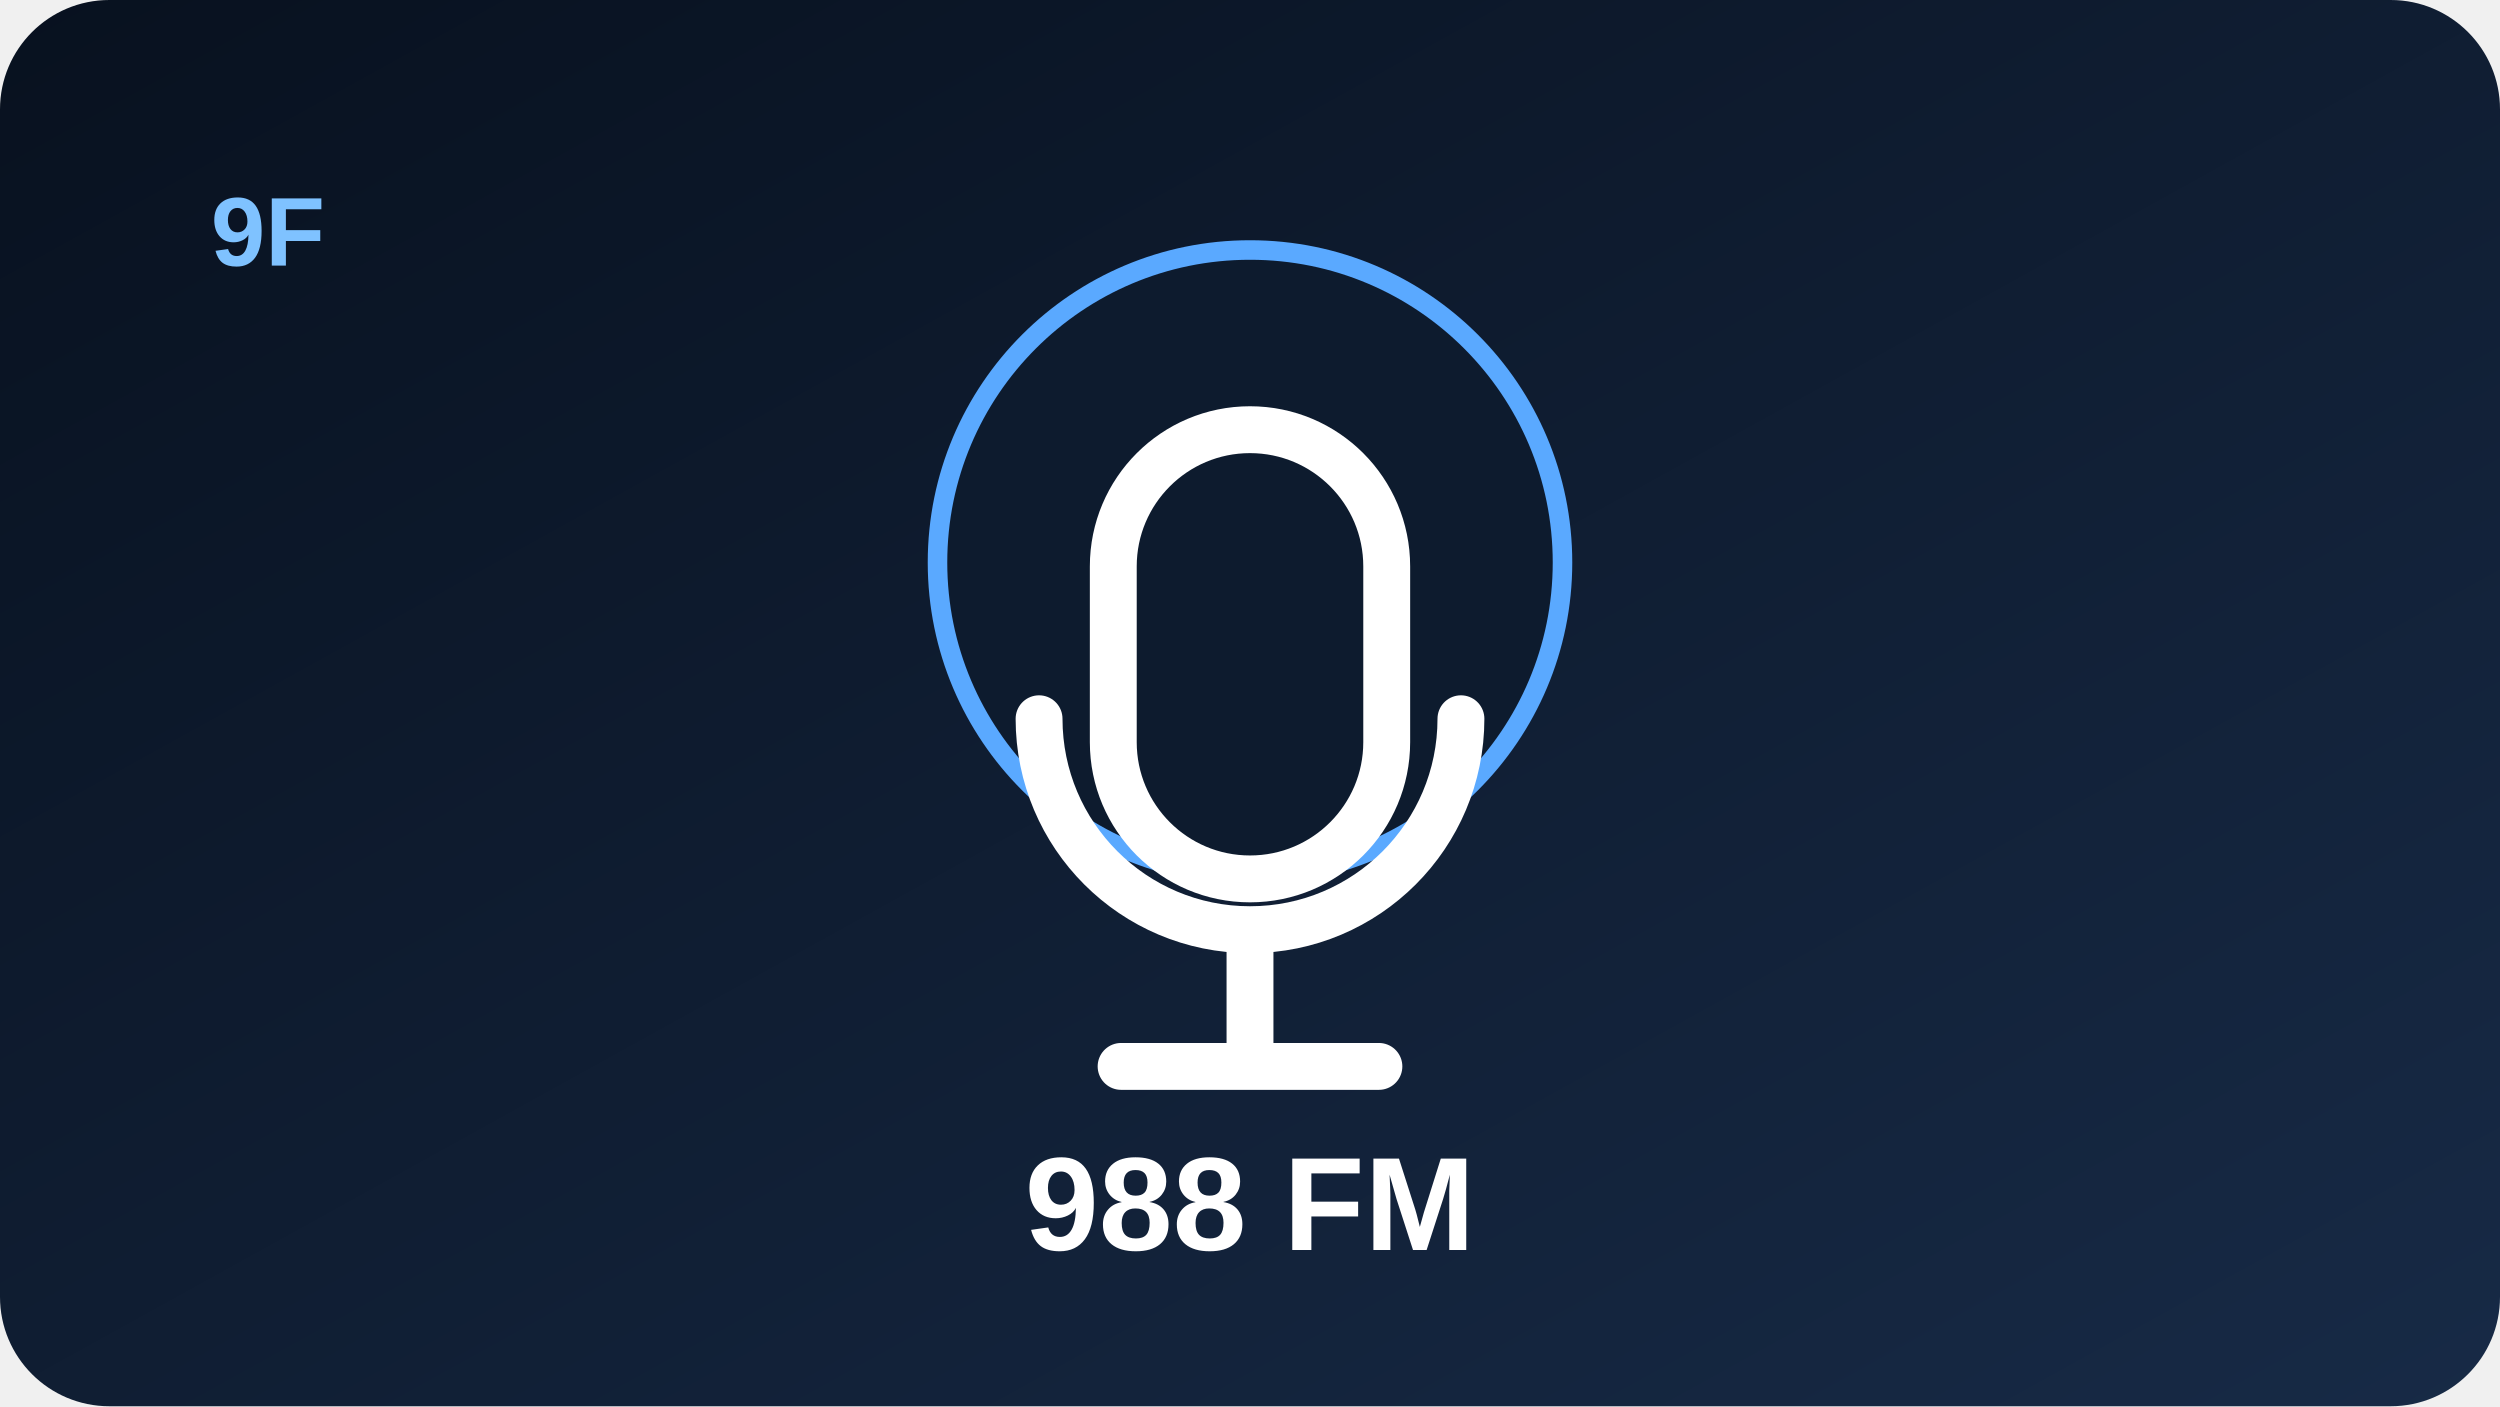
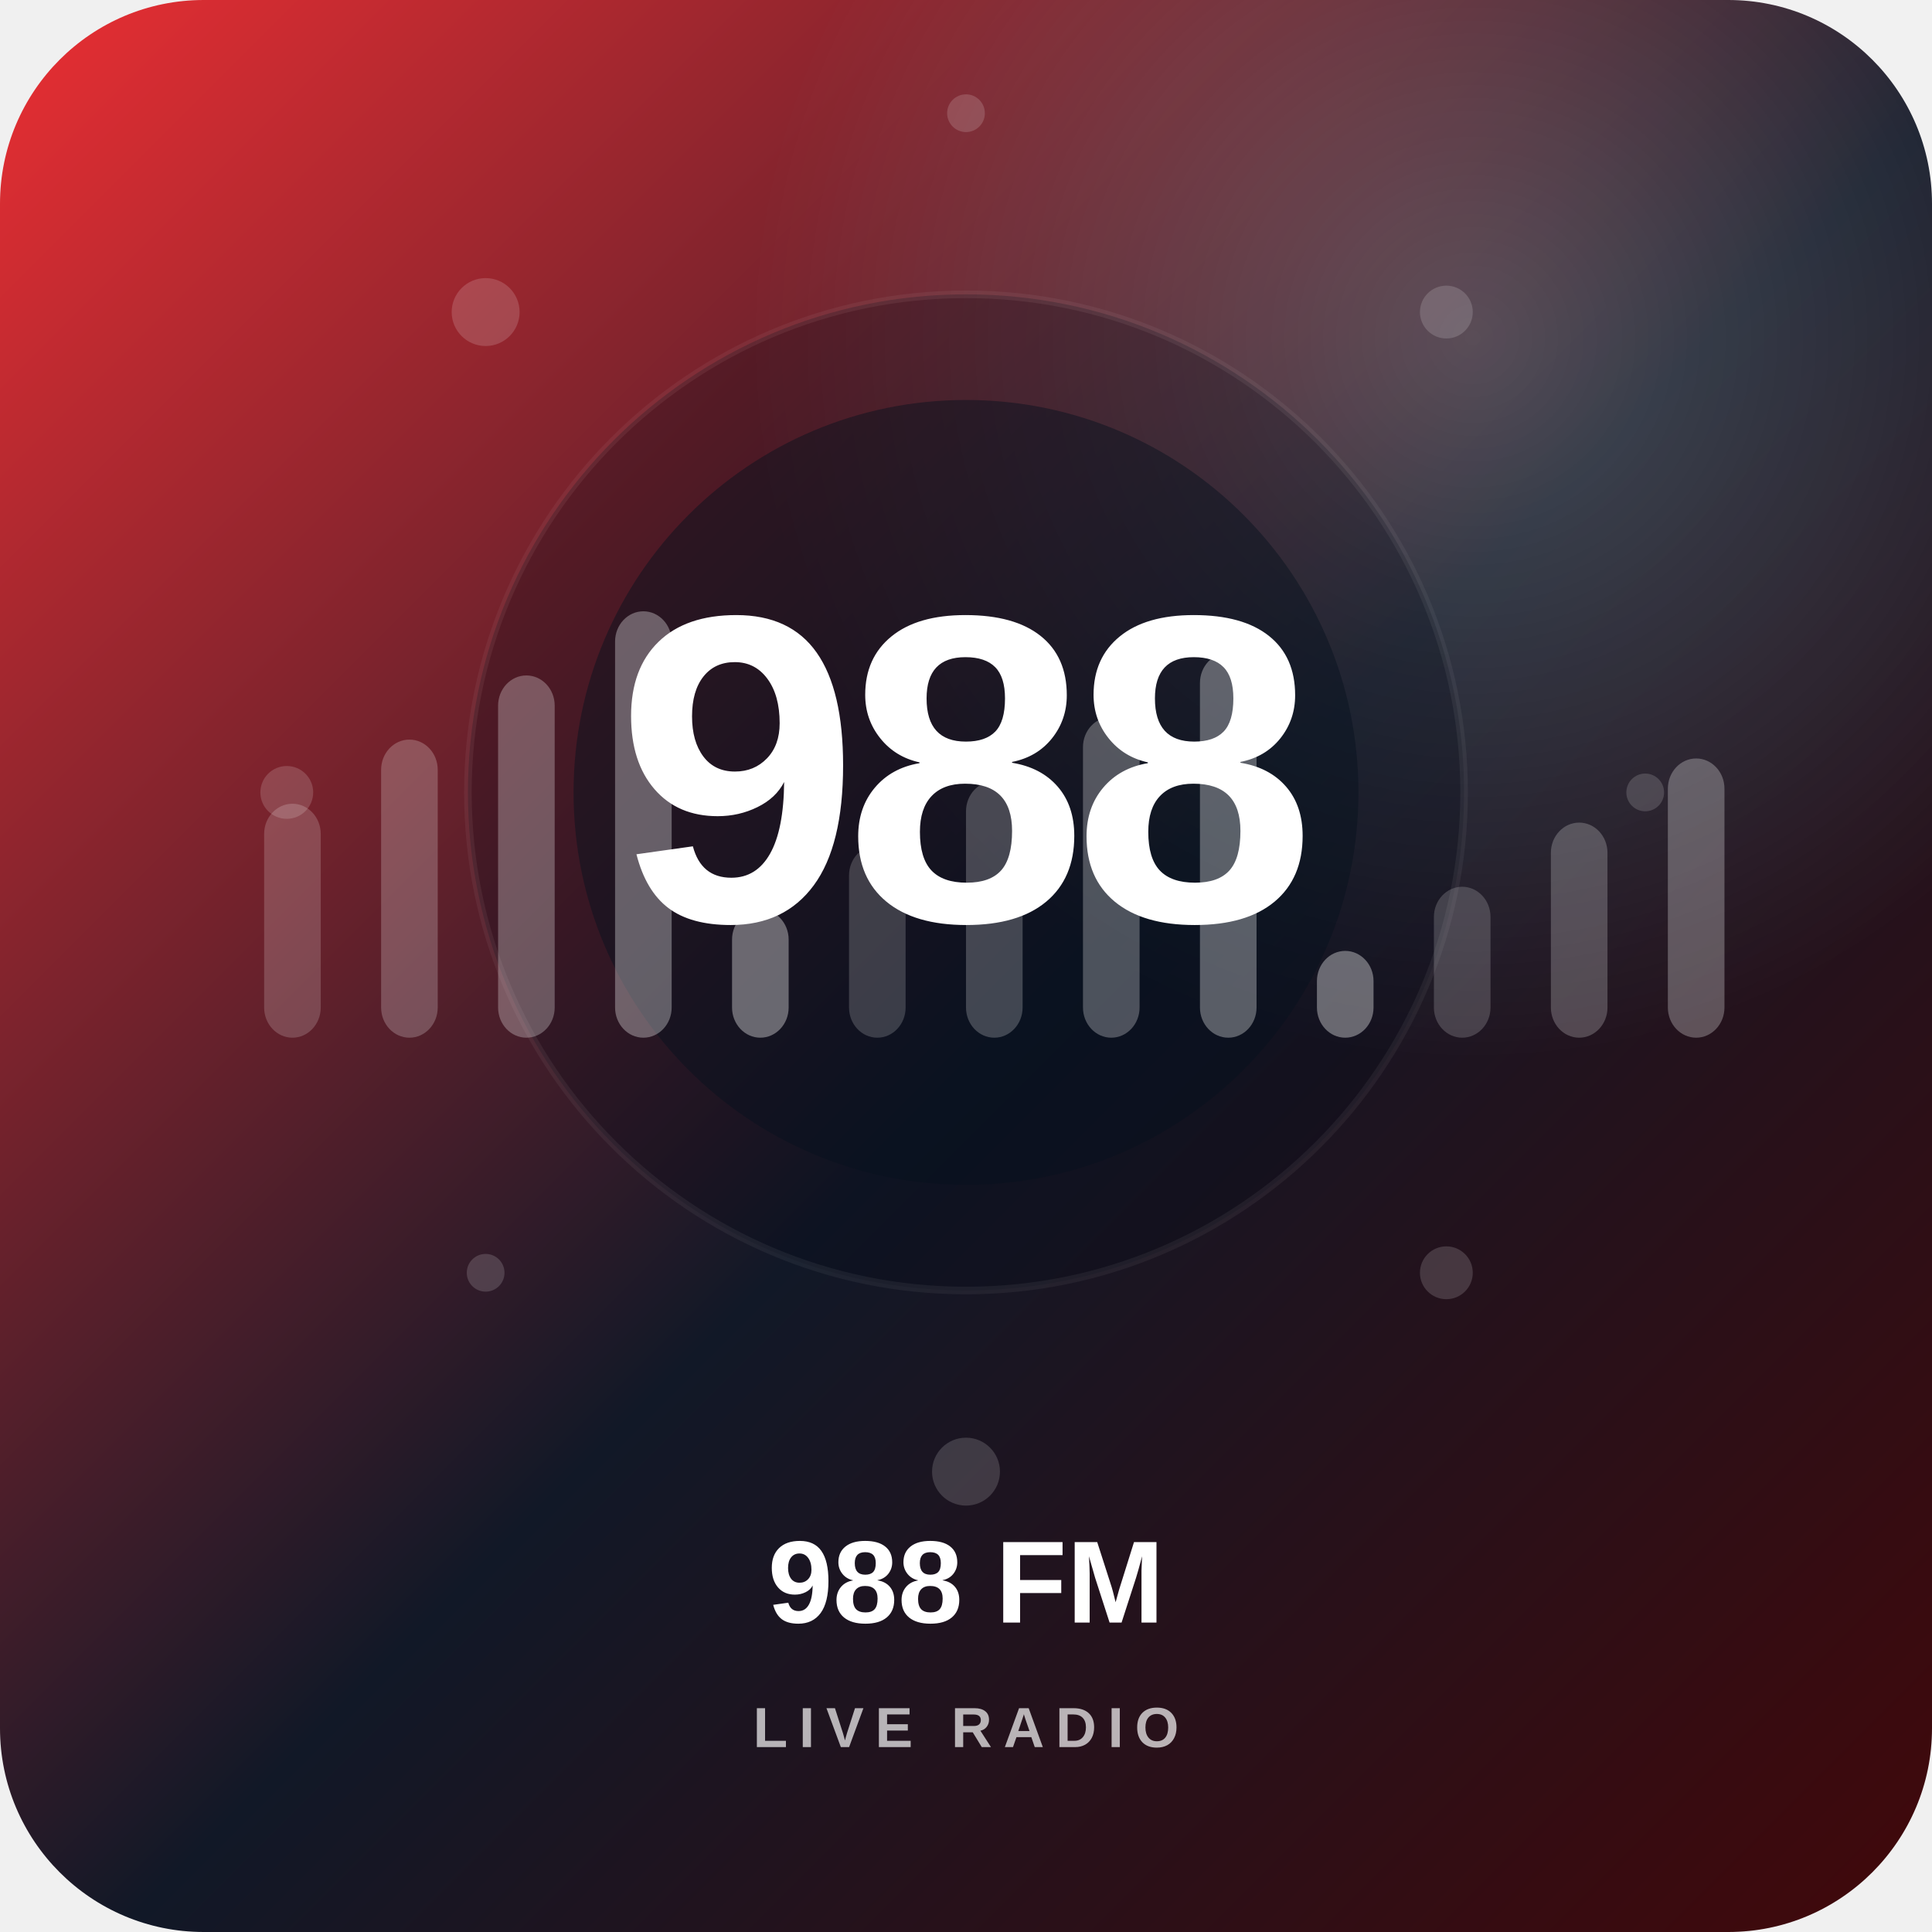
- <svg xmlns="http://www.w3.org/2000/svg" width="640" height="360" viewBox="0 0 640 360">
+ <svg xmlns="http://www.w3.org/2000/svg" width="512" height="512" viewBox="0 0 512 512">
  <defs>
    <linearGradient id="g" x1="0" y1="0" x2="1" y2="1">
-       <stop stop-color="#08111f" />
-       <stop offset="1" stop-color="#172a46" />
+       <stop stop-color="#ee2f33" />
+       <stop offset=".53" stop-color="#111827" />
+       <stop offset="1" stop-color="#42080a" />
    </linearGradient>
+     <radialGradient id="r">
+       <stop stop-color="#fff" stop-opacity=".22" />
+       <stop offset="1" stop-color="#fff" stop-opacity="0" />
+     </radialGradient>
  </defs>
-   <rect width="640" height="360" rx="28" fill="url(#g)" />
-   <circle cx="320" cy="144" r="80" fill="#0d1b2e" stroke="#5aa9ff" stroke-width="5" />
-   <path d="M285 145a35 35 0 0 1 70 0v45a35 35 0 0 1-70 0z" fill="none" stroke="#ffffff" stroke-width="12" stroke-linecap="round" />
-   <path d="M266 184a54 54 0 0 0 108 0M320 238v35M287 273h66" fill="none" stroke="#ffffff" stroke-width="12" stroke-linecap="round" />
-   <text x="320" y="320" fill="#ffffff" font-family="Arial,Helvetica,sans-serif" font-size="34" font-weight="700" text-anchor="middle">988 FM</text>
-   <text x="54" y="68" fill="#7fc2ff" font-family="Arial,Helvetica,sans-serif" font-size="25" font-weight="700">9F</text>
+   <rect width="512" height="512" rx="54" fill="url(#g)" />
+   <circle cx="390" cy="90" r="190" fill="url(#r)" />
+   <circle cx="436.0" cy="210.0" r="5" fill="white" opacity=".16" />
+   <circle cx="383.3" cy="337.3" r="7" fill="white" opacity=".16" />
+   <circle cx="256.0" cy="390.0" r="9" fill="white" opacity=".16" />
+   <circle cx="128.7" cy="337.3" r="5" fill="white" opacity=".16" />
+   <circle cx="76.0" cy="210.0" r="7" fill="white" opacity=".16" />
+   <circle cx="128.7" cy="82.7" r="9" fill="white" opacity=".16" />
+   <circle cx="256.0" cy="30.0" r="5" fill="white" opacity=".16" />
+   <circle cx="383.3" cy="82.7" r="7" fill="white" opacity=".16" />
+   <circle cx="256" cy="210" r="132" fill="#030814" opacity=".29" stroke="#fff" stroke-opacity=".18" stroke-width="2" />
+   <circle cx="256" cy="210" r="104" fill="#07101d" opacity=".48" />
+   <text x="256" y="244" fill="#fff" font-family="Arial,Helvetica,sans-serif" font-size="116" font-weight="900" text-anchor="middle" letter-spacing="-4">988</text>
+   <rect x="70" y="213" width="15" height="62" rx="8" fill="white" opacity="0.18" />
+   <rect x="101" y="196" width="15" height="79" rx="8" fill="white" opacity="0.22" />
+   <rect x="132" y="179" width="15" height="96" rx="8" fill="white" opacity="0.27" />
+   <rect x="163" y="162" width="15" height="113" rx="8" fill="white" opacity="0.32" />
+   <rect x="194" y="241" width="15" height="34" rx="8" fill="white" opacity="0.36" />
+   <rect x="225" y="224" width="15" height="51" rx="8" fill="white" opacity="0.18" />
+   <rect x="256" y="207" width="15" height="68" rx="8" fill="white" opacity="0.22" />
+   <rect x="287" y="190" width="15" height="85" rx="8" fill="white" opacity="0.27" />
+   <rect x="318" y="173" width="15" height="102" rx="8" fill="white" opacity="0.32" />
+   <rect x="349" y="252" width="15" height="23" rx="8" fill="white" opacity="0.36" />
+   <rect x="380" y="235" width="15" height="40" rx="8" fill="white" opacity="0.18" />
+   <rect x="411" y="218" width="15" height="57" rx="8" fill="white" opacity="0.22" />
+   <rect x="442" y="201" width="15" height="74" rx="8" fill="white" opacity="0.27" />
+   <text x="256" y="430" fill="#fff" font-family="Arial,Helvetica,sans-serif" font-size="31" font-weight="900" text-anchor="middle">988 FM</text>
+   <text x="256" y="463" fill="#fff" opacity=".68" font-family="Arial,Helvetica,sans-serif" font-size="15" font-weight="700" text-anchor="middle" letter-spacing="3">LIVE RADIO</text>
</svg>
